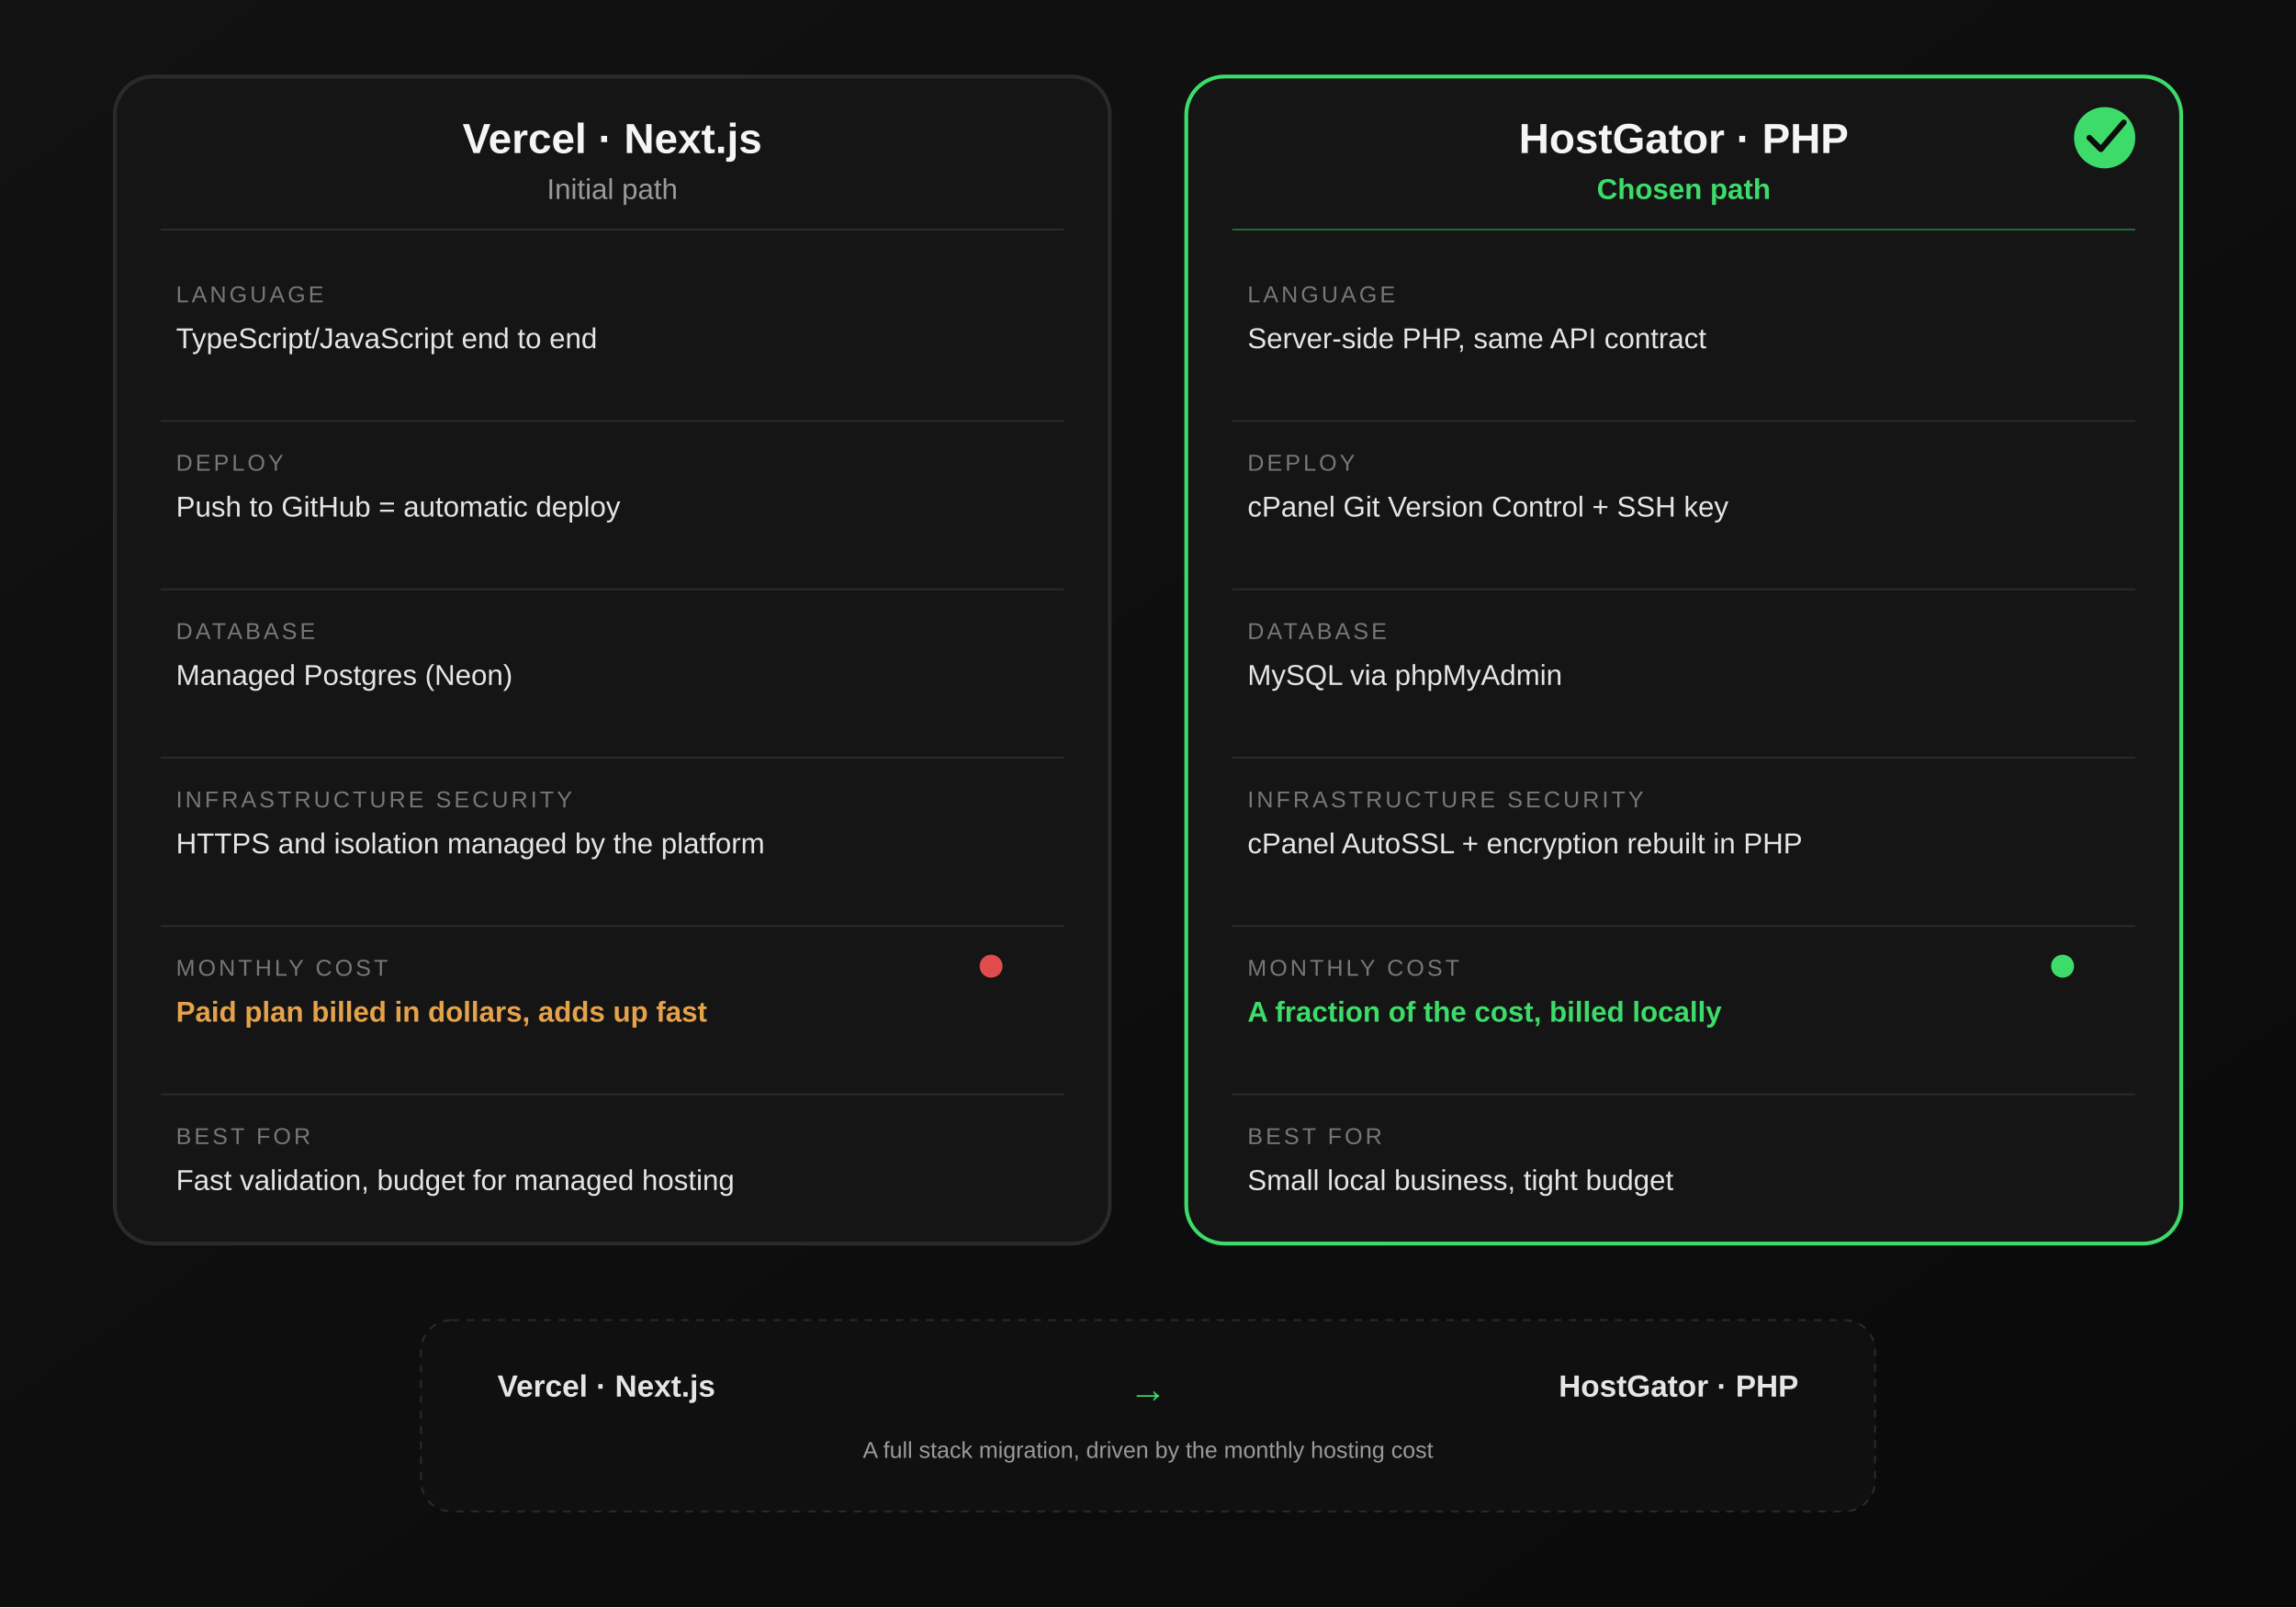
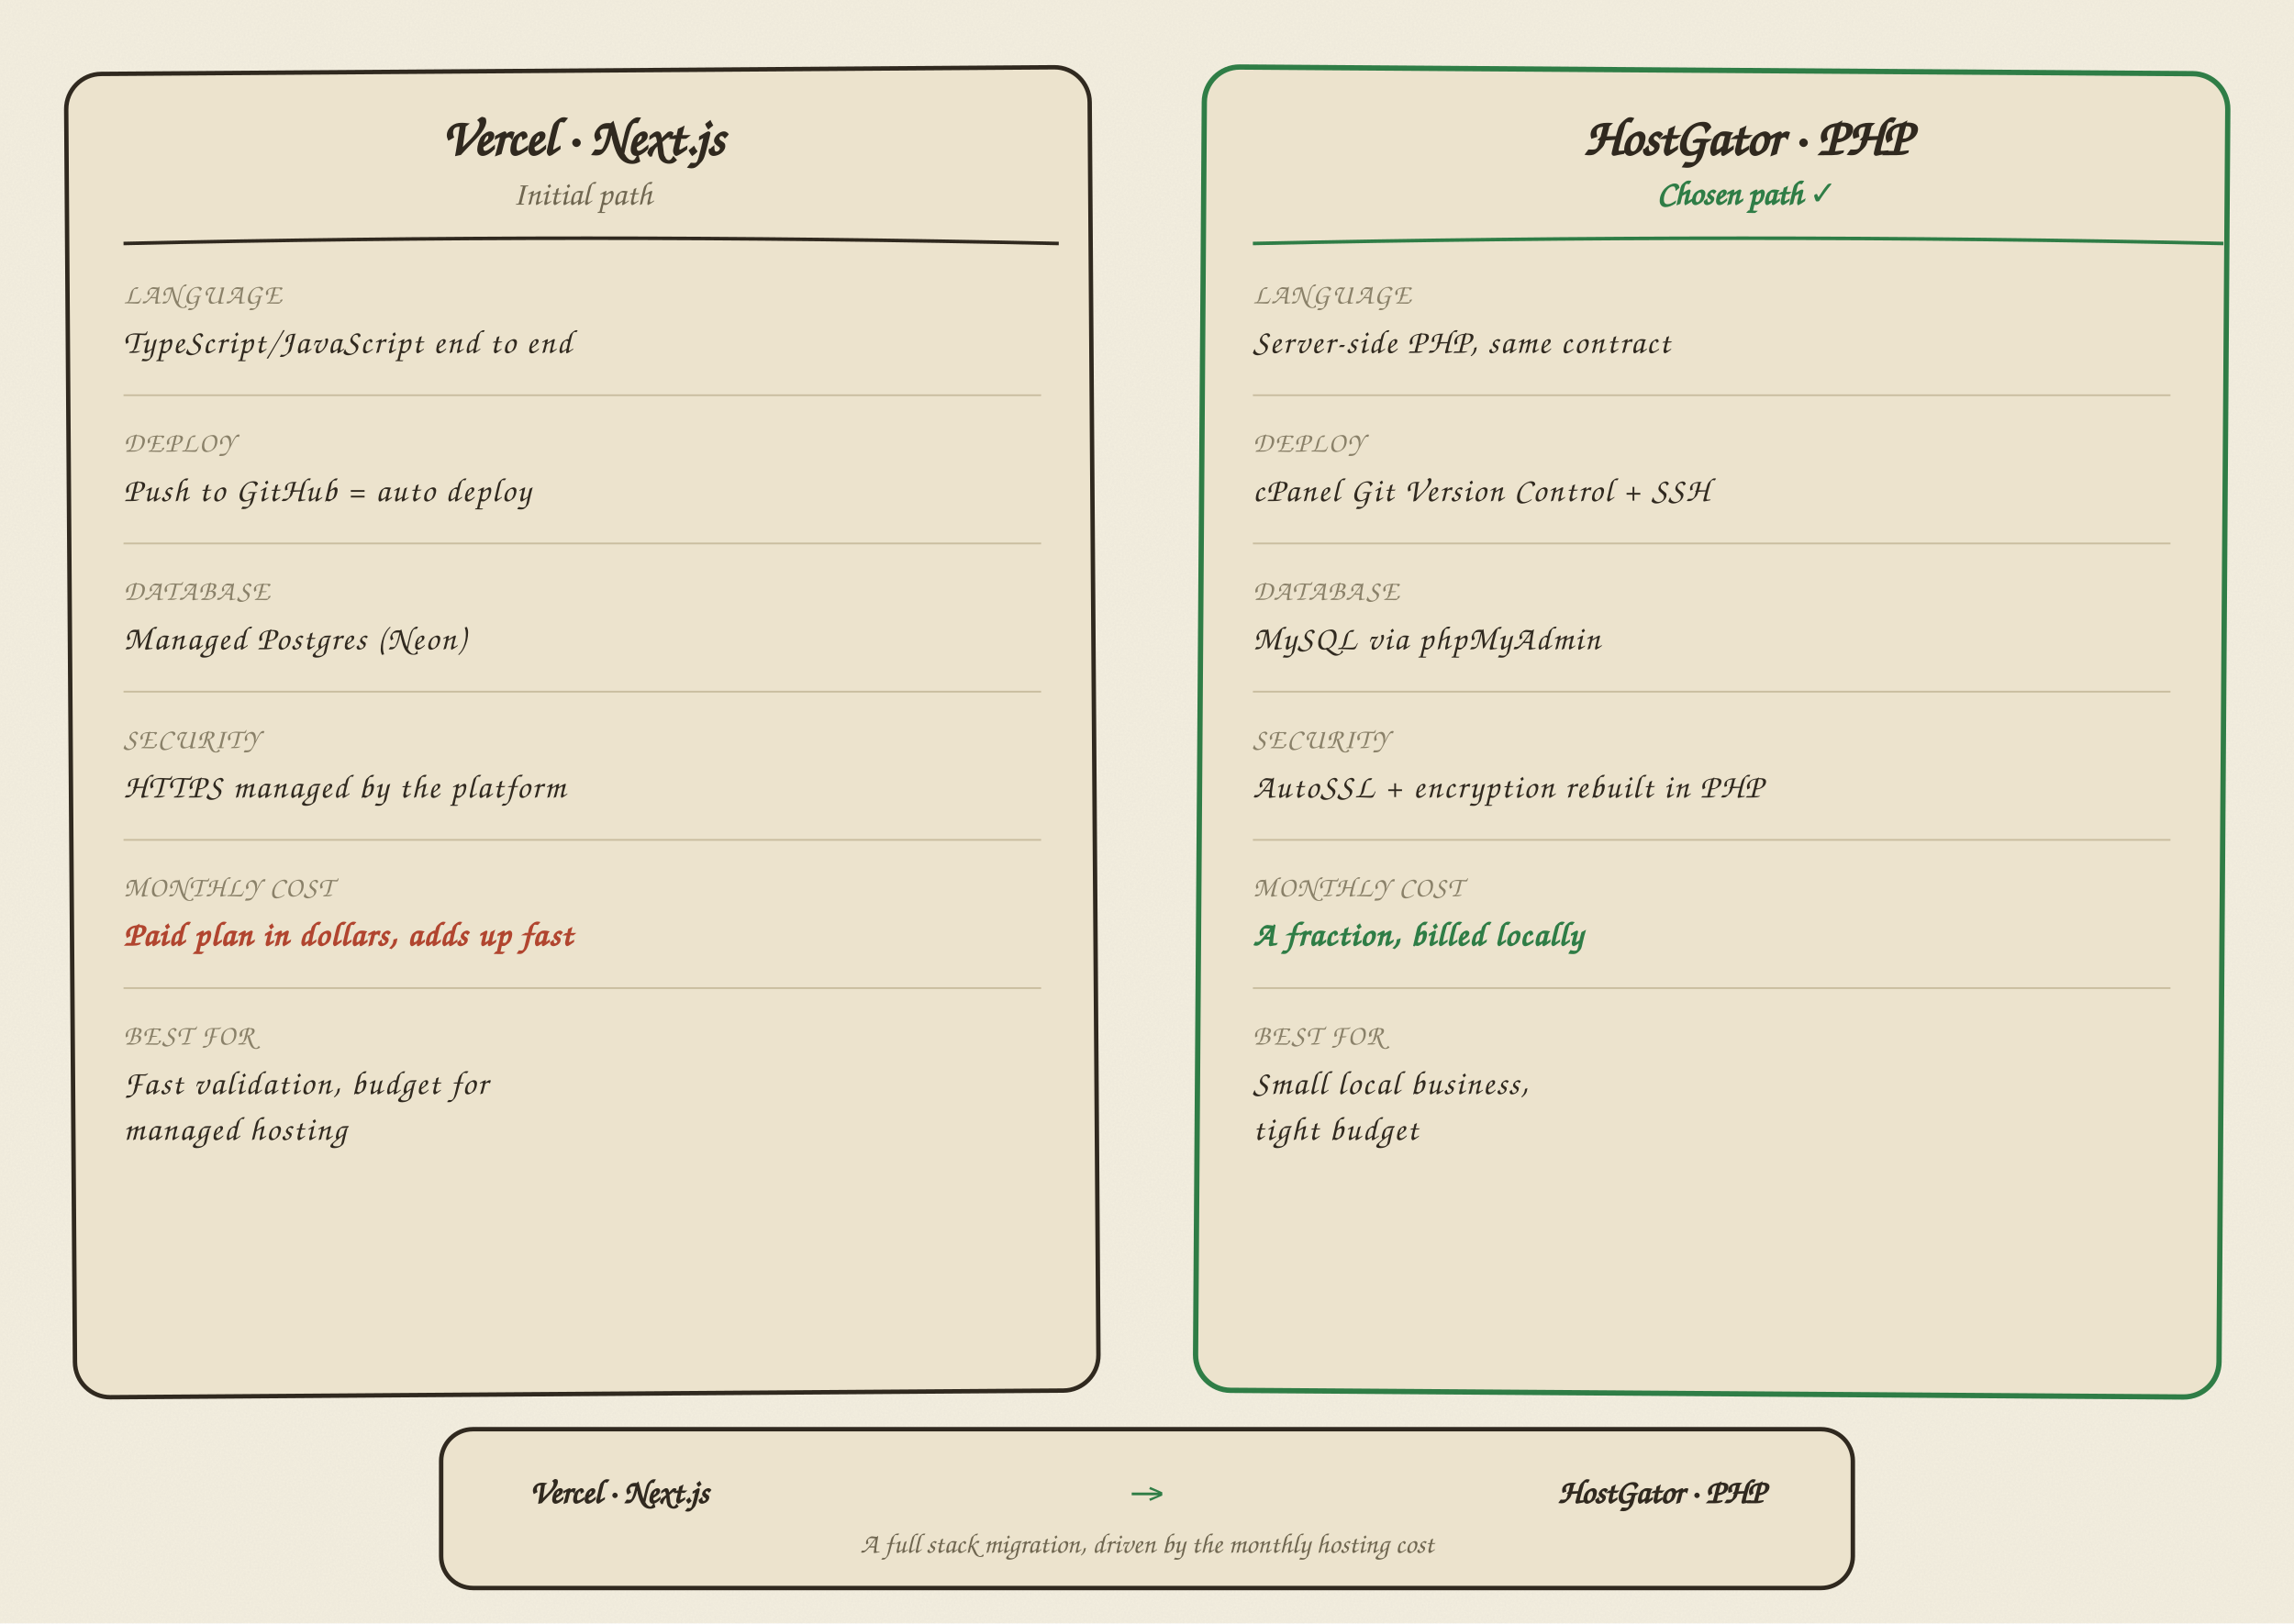
- <svg xmlns="http://www.w3.org/2000/svg" viewBox="0 0 1200 840">
+ <svg xmlns="http://www.w3.org/2000/svg" viewBox="0 0 1300 920">
  <defs>
-     <linearGradient id="bgCmpEn" x1="0" y1="0" x2="1" y2="1">
-       <stop offset="0%" stop-color="#121212" />
-       <stop offset="100%" stop-color="#0a0a0a" />
-     </linearGradient>
+     <filter id="paperNoiseCmpEn" x="-5%" y="-5%" width="110%" height="110%">
+       <feTurbulence type="fractalNoise" baseFrequency="0.9" numOctaves="2" result="noise" />
+       <feColorMatrix in="noise" type="matrix" values="0 0 0 0 0  0 0 0 0 0  0 0 0 0 0  0 0 0 0.03 0" />
+     </filter>
  </defs>
-   <rect width="1200" height="840" fill="url(#bgCmpEn)" />
-   <rect x="60" y="40" width="520" height="610" rx="20" fill="#151515" stroke="#2a2a2a" stroke-width="2" />
-   <text x="320" y="80" text-anchor="middle" fill="#f5f5f5" font-family="Arial, sans-serif" font-size="22" font-weight="700">Vercel · Next.js</text>
-   <text x="320" y="104" text-anchor="middle" fill="#9a9a9a" font-family="Arial, sans-serif" font-size="15">Initial path</text>
-   <line x1="84" y1="120" x2="556" y2="120" stroke="#2a2a2a" />
-   <rect x="620" y="40" width="520" height="610" rx="20" fill="#151515" stroke="#3ddc6a" stroke-width="2" />
-   <text x="880" y="80" text-anchor="middle" fill="#f5f5f5" font-family="Arial, sans-serif" font-size="22" font-weight="700">HostGator · PHP</text>
-   <text x="880" y="104" text-anchor="middle" fill="#3ddc6a" font-family="Arial, sans-serif" font-size="15" font-weight="700">Chosen path</text>
-   <circle cx="1100" cy="72" r="16" fill="#3ddc6a" />
-   <path d="M1092 72 l6 6 l12 -14" fill="none" stroke="#0d0d0d" stroke-width="3" stroke-linecap="round" stroke-linejoin="round" />
-   <line x1="644" y1="120" x2="1116" y2="120" stroke="#3ddc6a" stroke-opacity="0.4" />
-   <g font-family="Arial, sans-serif">
-     <text x="92" y="158" fill="#777777" font-size="12" letter-spacing="1.5">LANGUAGE</text>
-     <text x="92" y="182" fill="#e5e5e5" font-size="15">TypeScript/JavaScript end to end</text>
-     <line x1="84" y1="220" x2="556" y2="220" stroke="#2a2a2a" />
-     <text x="652" y="158" fill="#777777" font-size="12" letter-spacing="1.5">LANGUAGE</text>
-     <text x="652" y="182" fill="#e5e5e5" font-size="15">Server-side PHP, same API contract</text>
-     <line x1="644" y1="220" x2="1116" y2="220" stroke="#2a2a2a" />
-     <text x="92" y="246" fill="#777777" font-size="12" letter-spacing="1.5">DEPLOY</text>
-     <text x="92" y="270" fill="#e5e5e5" font-size="15">Push to GitHub = automatic deploy</text>
-     <line x1="84" y1="308" x2="556" y2="308" stroke="#2a2a2a" />
-     <text x="652" y="246" fill="#777777" font-size="12" letter-spacing="1.5">DEPLOY</text>
-     <text x="652" y="270" fill="#e5e5e5" font-size="15">cPanel Git Version Control + SSH key</text>
-     <line x1="644" y1="308" x2="1116" y2="308" stroke="#2a2a2a" />
-     <text x="92" y="334" fill="#777777" font-size="12" letter-spacing="1.5">DATABASE</text>
-     <text x="92" y="358" fill="#e5e5e5" font-size="15">Managed Postgres (Neon)</text>
-     <line x1="84" y1="396" x2="556" y2="396" stroke="#2a2a2a" />
-     <text x="652" y="334" fill="#777777" font-size="12" letter-spacing="1.5">DATABASE</text>
-     <text x="652" y="358" fill="#e5e5e5" font-size="15">MySQL via phpMyAdmin</text>
-     <line x1="644" y1="396" x2="1116" y2="396" stroke="#2a2a2a" />
-     <text x="92" y="422" fill="#777777" font-size="12" letter-spacing="1.5">INFRASTRUCTURE SECURITY</text>
-     <text x="92" y="446" fill="#e5e5e5" font-size="15">HTTPS and isolation managed by the platform</text>
-     <line x1="84" y1="484" x2="556" y2="484" stroke="#2a2a2a" />
-     <text x="652" y="422" fill="#777777" font-size="12" letter-spacing="1.5">INFRASTRUCTURE SECURITY</text>
-     <text x="652" y="446" fill="#e5e5e5" font-size="15">cPanel AutoSSL + encryption rebuilt in PHP</text>
-     <line x1="644" y1="484" x2="1116" y2="484" stroke="#2a2a2a" />
-     <text x="92" y="510" fill="#777777" font-size="12" letter-spacing="1.5">MONTHLY COST</text>
-     <circle cx="518" cy="505" r="6" fill="#e04b4b" />
-     <text x="92" y="534" fill="#e5a24b" font-size="15" font-weight="700">Paid plan billed in dollars, adds up fast</text>
-     <line x1="84" y1="572" x2="556" y2="572" stroke="#2a2a2a" />
-     <text x="652" y="510" fill="#777777" font-size="12" letter-spacing="1.5">MONTHLY COST</text>
-     <circle cx="1078" cy="505" r="6" fill="#3ddc6a" />
-     <text x="652" y="534" fill="#3ddc6a" font-size="15" font-weight="700">A fraction of the cost, billed locally</text>
-     <line x1="644" y1="572" x2="1116" y2="572" stroke="#2a2a2a" />
-     <text x="92" y="598" fill="#777777" font-size="12" letter-spacing="1.5">BEST FOR</text>
-     <text x="92" y="622" fill="#e5e5e5" font-size="15">Fast validation, budget for managed hosting</text>
-     <text x="652" y="598" fill="#777777" font-size="12" letter-spacing="1.5">BEST FOR</text>
-     <text x="652" y="622" fill="#e5e5e5" font-size="15">Small local business, tight budget</text>
+   <rect width="1300" height="920" fill="#f4efe0" />
+   <rect width="1300" height="920" filter="url(#paperNoiseCmpEn)" />
+   <g font-family="'Comic Sans MS','Segoe Print','Bradley Hand',cursive">
+     <g transform="rotate(-0.4 330 415)">
+       <rect x="40" y="40" width="580" height="750" rx="20" fill="#ece3cd" stroke="#30291f" stroke-width="2.5" />
+     </g>
+     <text x="330" y="88" text-anchor="middle" fill="#30291f" font-size="30" font-weight="700">Vercel · Next.js</text>
+     <text x="330" y="116" text-anchor="middle" fill="#6f6650" font-size="19">Initial path</text>
+     <path d="M70,138 Q330,132 600,138" stroke="#30291f" stroke-width="2" fill="none" />
+     <g transform="rotate(0.4 990 415)">
+       <rect x="680" y="40" width="580" height="750" rx="20" fill="#ece3cd" stroke="#2f7d46" stroke-width="3" />
+     </g>
+     <text x="990" y="88" text-anchor="middle" fill="#30291f" font-size="30" font-weight="700">HostGator · PHP</text>
+     <text x="990" y="116" text-anchor="middle" fill="#2f7d46" font-size="19" font-weight="700">Chosen path ✓</text>
+     <path d="M710,138 Q990,132 1260,138" stroke="#2f7d46" stroke-width="2" fill="none" />
+     <g font-size="16" letter-spacing="1">
+       <text x="70" y="172" fill="#8a8169">LANGUAGE</text>
+       <text x="70" y="200" fill="#30291f" font-size="19">TypeScript/JavaScript end to end</text>
+       <line x1="70" y1="224" x2="590" y2="224" stroke="#c9bd9f" />
+       <text x="710" y="172" fill="#8a8169">LANGUAGE</text>
+       <text x="710" y="200" fill="#30291f" font-size="19">Server-side PHP, same contract</text>
+       <line x1="710" y1="224" x2="1230" y2="224" stroke="#c9bd9f" />
+       <text x="70" y="256" fill="#8a8169">DEPLOY</text>
+       <text x="70" y="284" fill="#30291f" font-size="19">Push to GitHub = auto deploy</text>
+       <line x1="70" y1="308" x2="590" y2="308" stroke="#c9bd9f" />
+       <text x="710" y="256" fill="#8a8169">DEPLOY</text>
+       <text x="710" y="284" fill="#30291f" font-size="19">cPanel Git Version Control + SSH</text>
+       <line x1="710" y1="308" x2="1230" y2="308" stroke="#c9bd9f" />
+       <text x="70" y="340" fill="#8a8169">DATABASE</text>
+       <text x="70" y="368" fill="#30291f" font-size="19">Managed Postgres (Neon)</text>
+       <line x1="70" y1="392" x2="590" y2="392" stroke="#c9bd9f" />
+       <text x="710" y="340" fill="#8a8169">DATABASE</text>
+       <text x="710" y="368" fill="#30291f" font-size="19">MySQL via phpMyAdmin</text>
+       <line x1="710" y1="392" x2="1230" y2="392" stroke="#c9bd9f" />
+       <text x="70" y="424" fill="#8a8169">SECURITY</text>
+       <text x="70" y="452" fill="#30291f" font-size="19">HTTPS managed by the platform</text>
+       <line x1="70" y1="476" x2="590" y2="476" stroke="#c9bd9f" />
+       <text x="710" y="424" fill="#8a8169">SECURITY</text>
+       <text x="710" y="452" fill="#30291f" font-size="19">AutoSSL + encryption rebuilt in PHP</text>
+       <line x1="710" y1="476" x2="1230" y2="476" stroke="#c9bd9f" />
+       <text x="70" y="508" fill="#8a8169">MONTHLY COST</text>
+       <text x="70" y="536" fill="#b1452f" font-size="19" font-weight="700">Paid plan in dollars, adds up fast</text>
+       <line x1="70" y1="560" x2="590" y2="560" stroke="#c9bd9f" />
+       <text x="710" y="508" fill="#8a8169">MONTHLY COST</text>
+       <text x="710" y="536" fill="#2f7d46" font-size="19" font-weight="700">A fraction, billed locally</text>
+       <line x1="710" y1="560" x2="1230" y2="560" stroke="#c9bd9f" />
+       <text x="70" y="592" fill="#8a8169">BEST FOR</text>
+       <text x="70" y="620" fill="#30291f" font-size="19">Fast validation, budget for</text>
+       <text x="70" y="646" fill="#30291f" font-size="19">managed hosting</text>
+       <text x="710" y="592" fill="#8a8169">BEST FOR</text>
+       <text x="710" y="620" fill="#30291f" font-size="19">Small local business,</text>
+       <text x="710" y="646" fill="#30291f" font-size="19">tight budget</text>
+     </g>
  </g>
-   <g font-family="Arial, sans-serif">
-     <rect x="220" y="690" width="760" height="100" rx="16" fill="#101010" stroke="#2a2a2a" stroke-dasharray="4 4" />
-     <text x="260" y="730" fill="#e5e5e5" font-size="16" font-weight="700">Vercel · Next.js</text>
-     <text x="600" y="733" text-anchor="middle" fill="#3ddc6a" font-size="20">→</text>
-     <text x="940" y="730" text-anchor="end" fill="#e5e5e5" font-size="16" font-weight="700">HostGator · PHP</text>
-     <text x="600" y="762" text-anchor="middle" fill="#9a9a9a" font-size="12">A full stack migration, driven by the monthly hosting cost</text>
+   <g font-family="'Comic Sans MS','Segoe Print','Bradley Hand',cursive">
+     <rect x="250" y="810" width="800" height="90" rx="18" fill="#ece3cd" stroke="#30291f" stroke-width="2.5" />
+     <text x="300" y="852" fill="#30291f" font-size="19" font-weight="700">Vercel · Next.js</text>
+     <text x="650" y="856" text-anchor="middle" fill="#2f7d46" font-size="24">→</text>
+     <text x="1000" y="852" text-anchor="end" fill="#30291f" font-size="19" font-weight="700">HostGator · PHP</text>
+     <text x="650" y="880" text-anchor="middle" fill="#6f6650" font-size="16">A full stack migration, driven by the monthly hosting cost</text>
  </g>
</svg>
